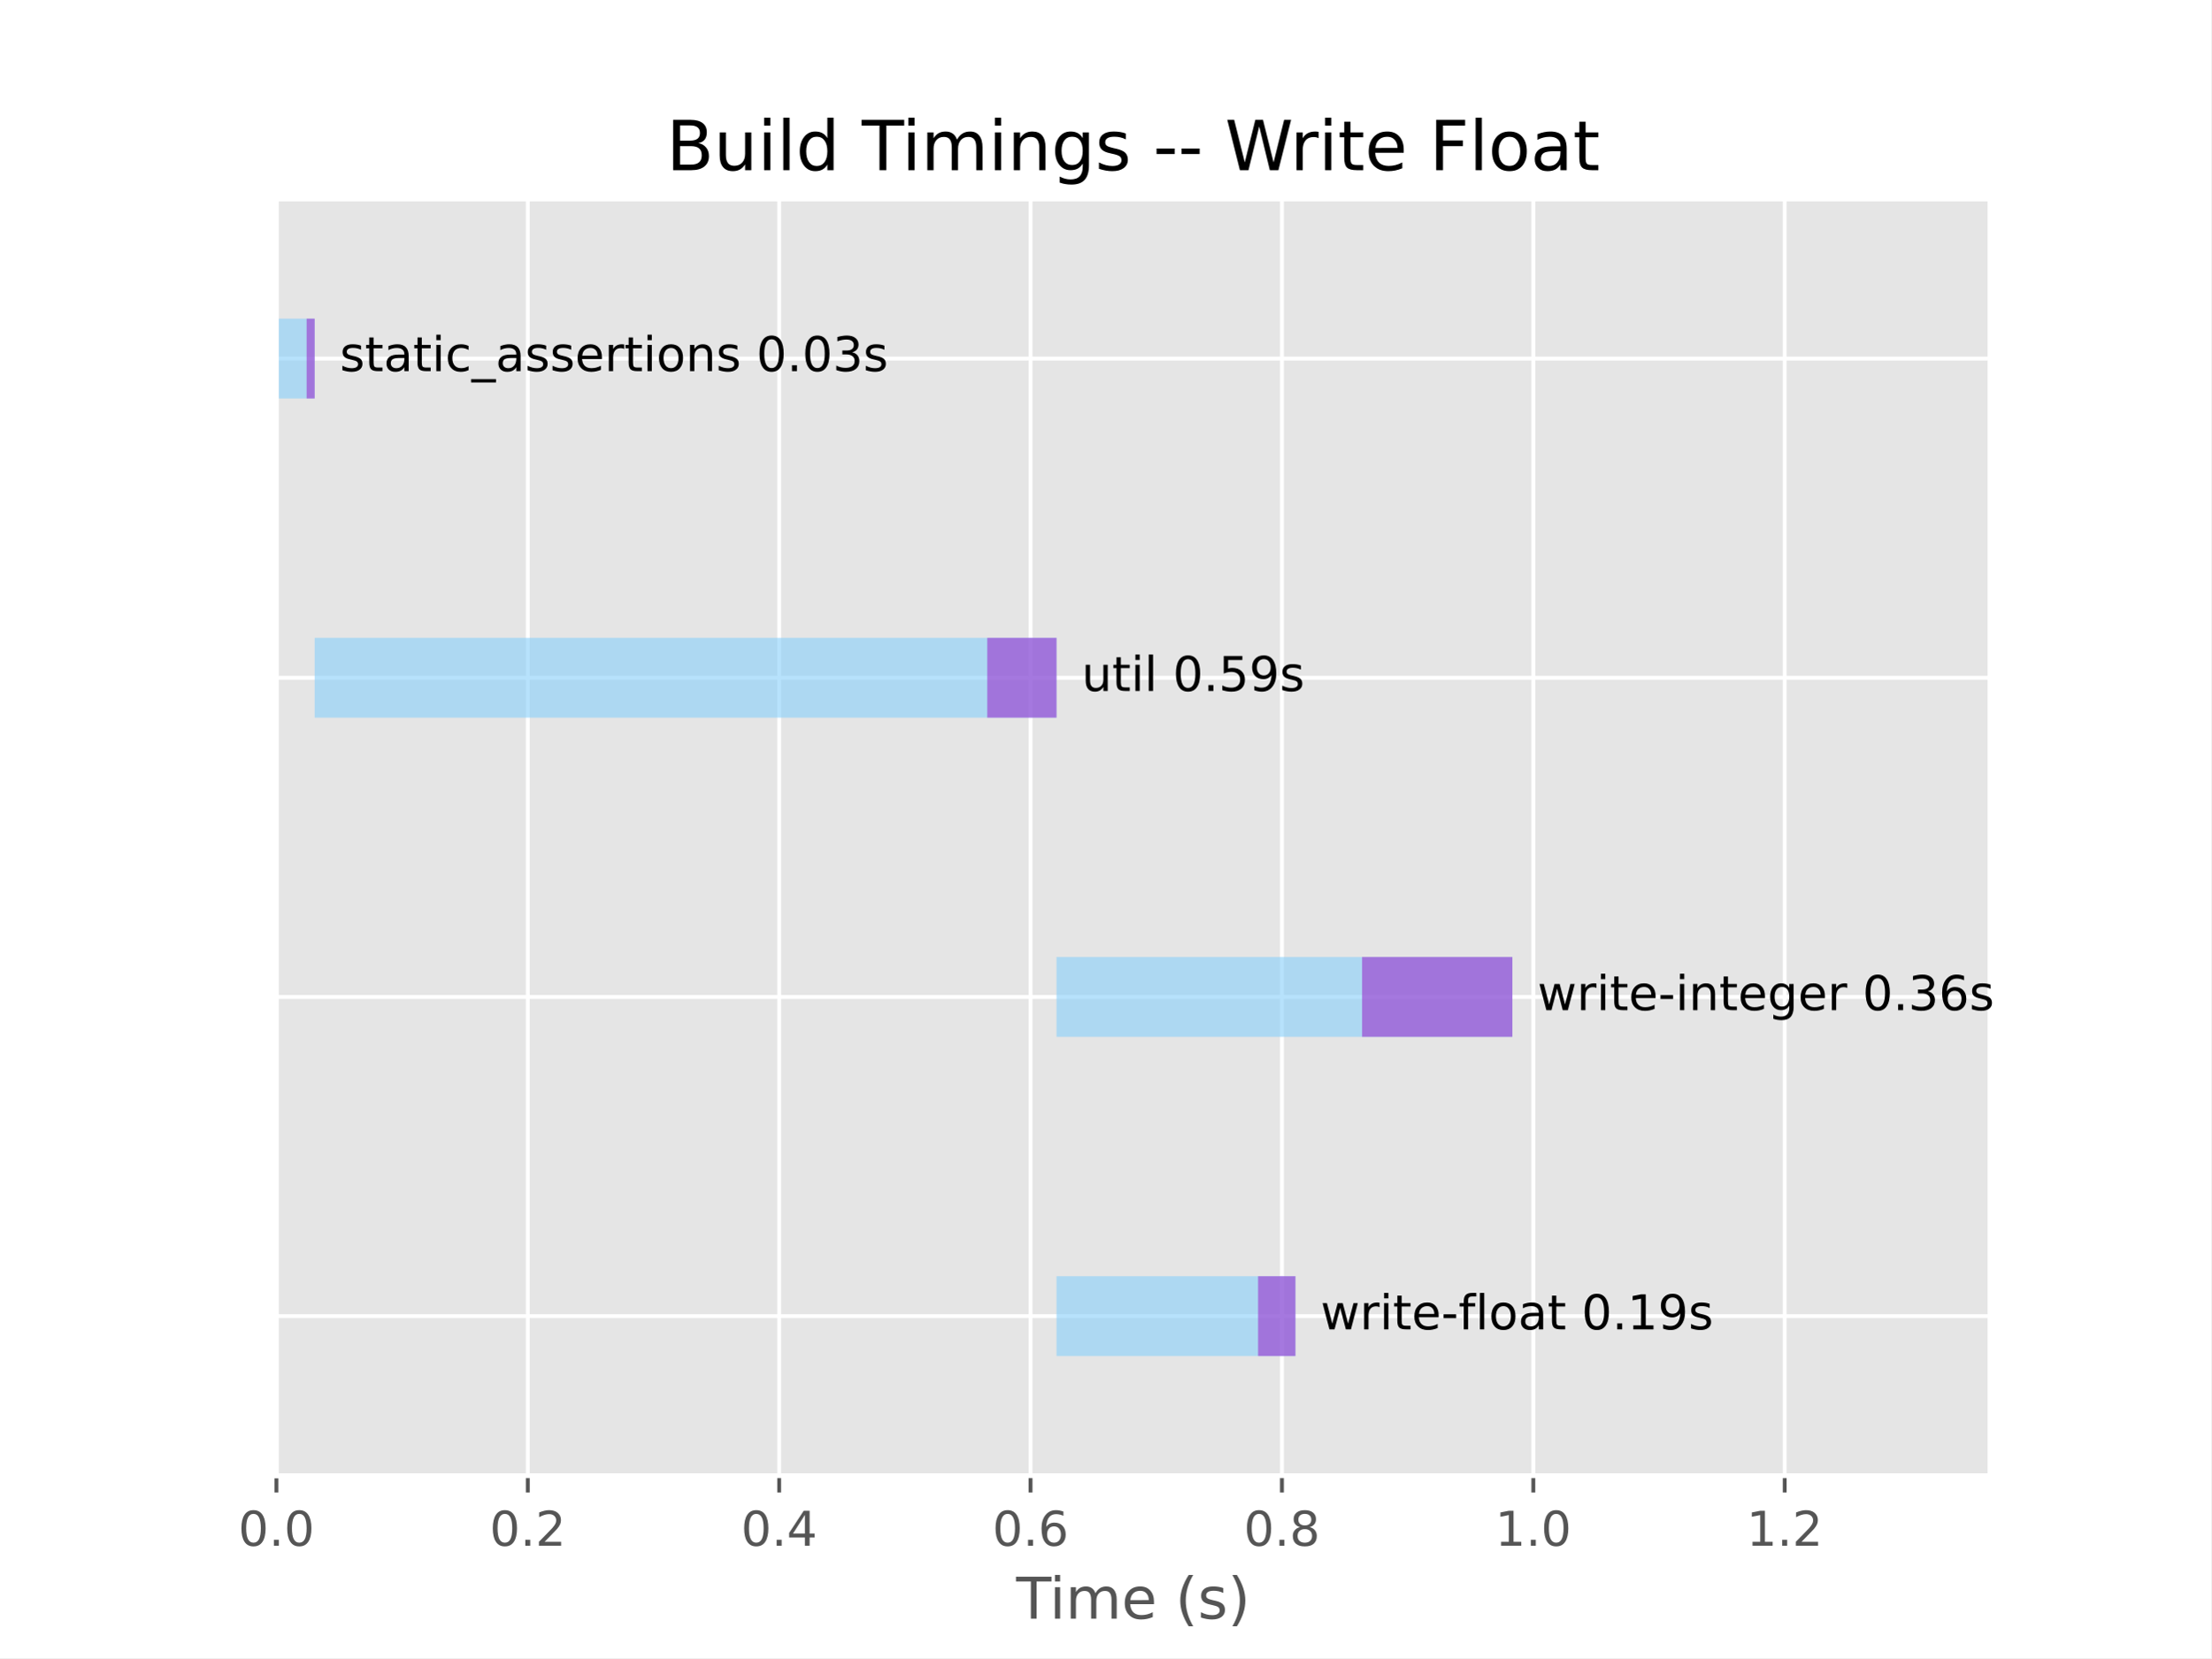
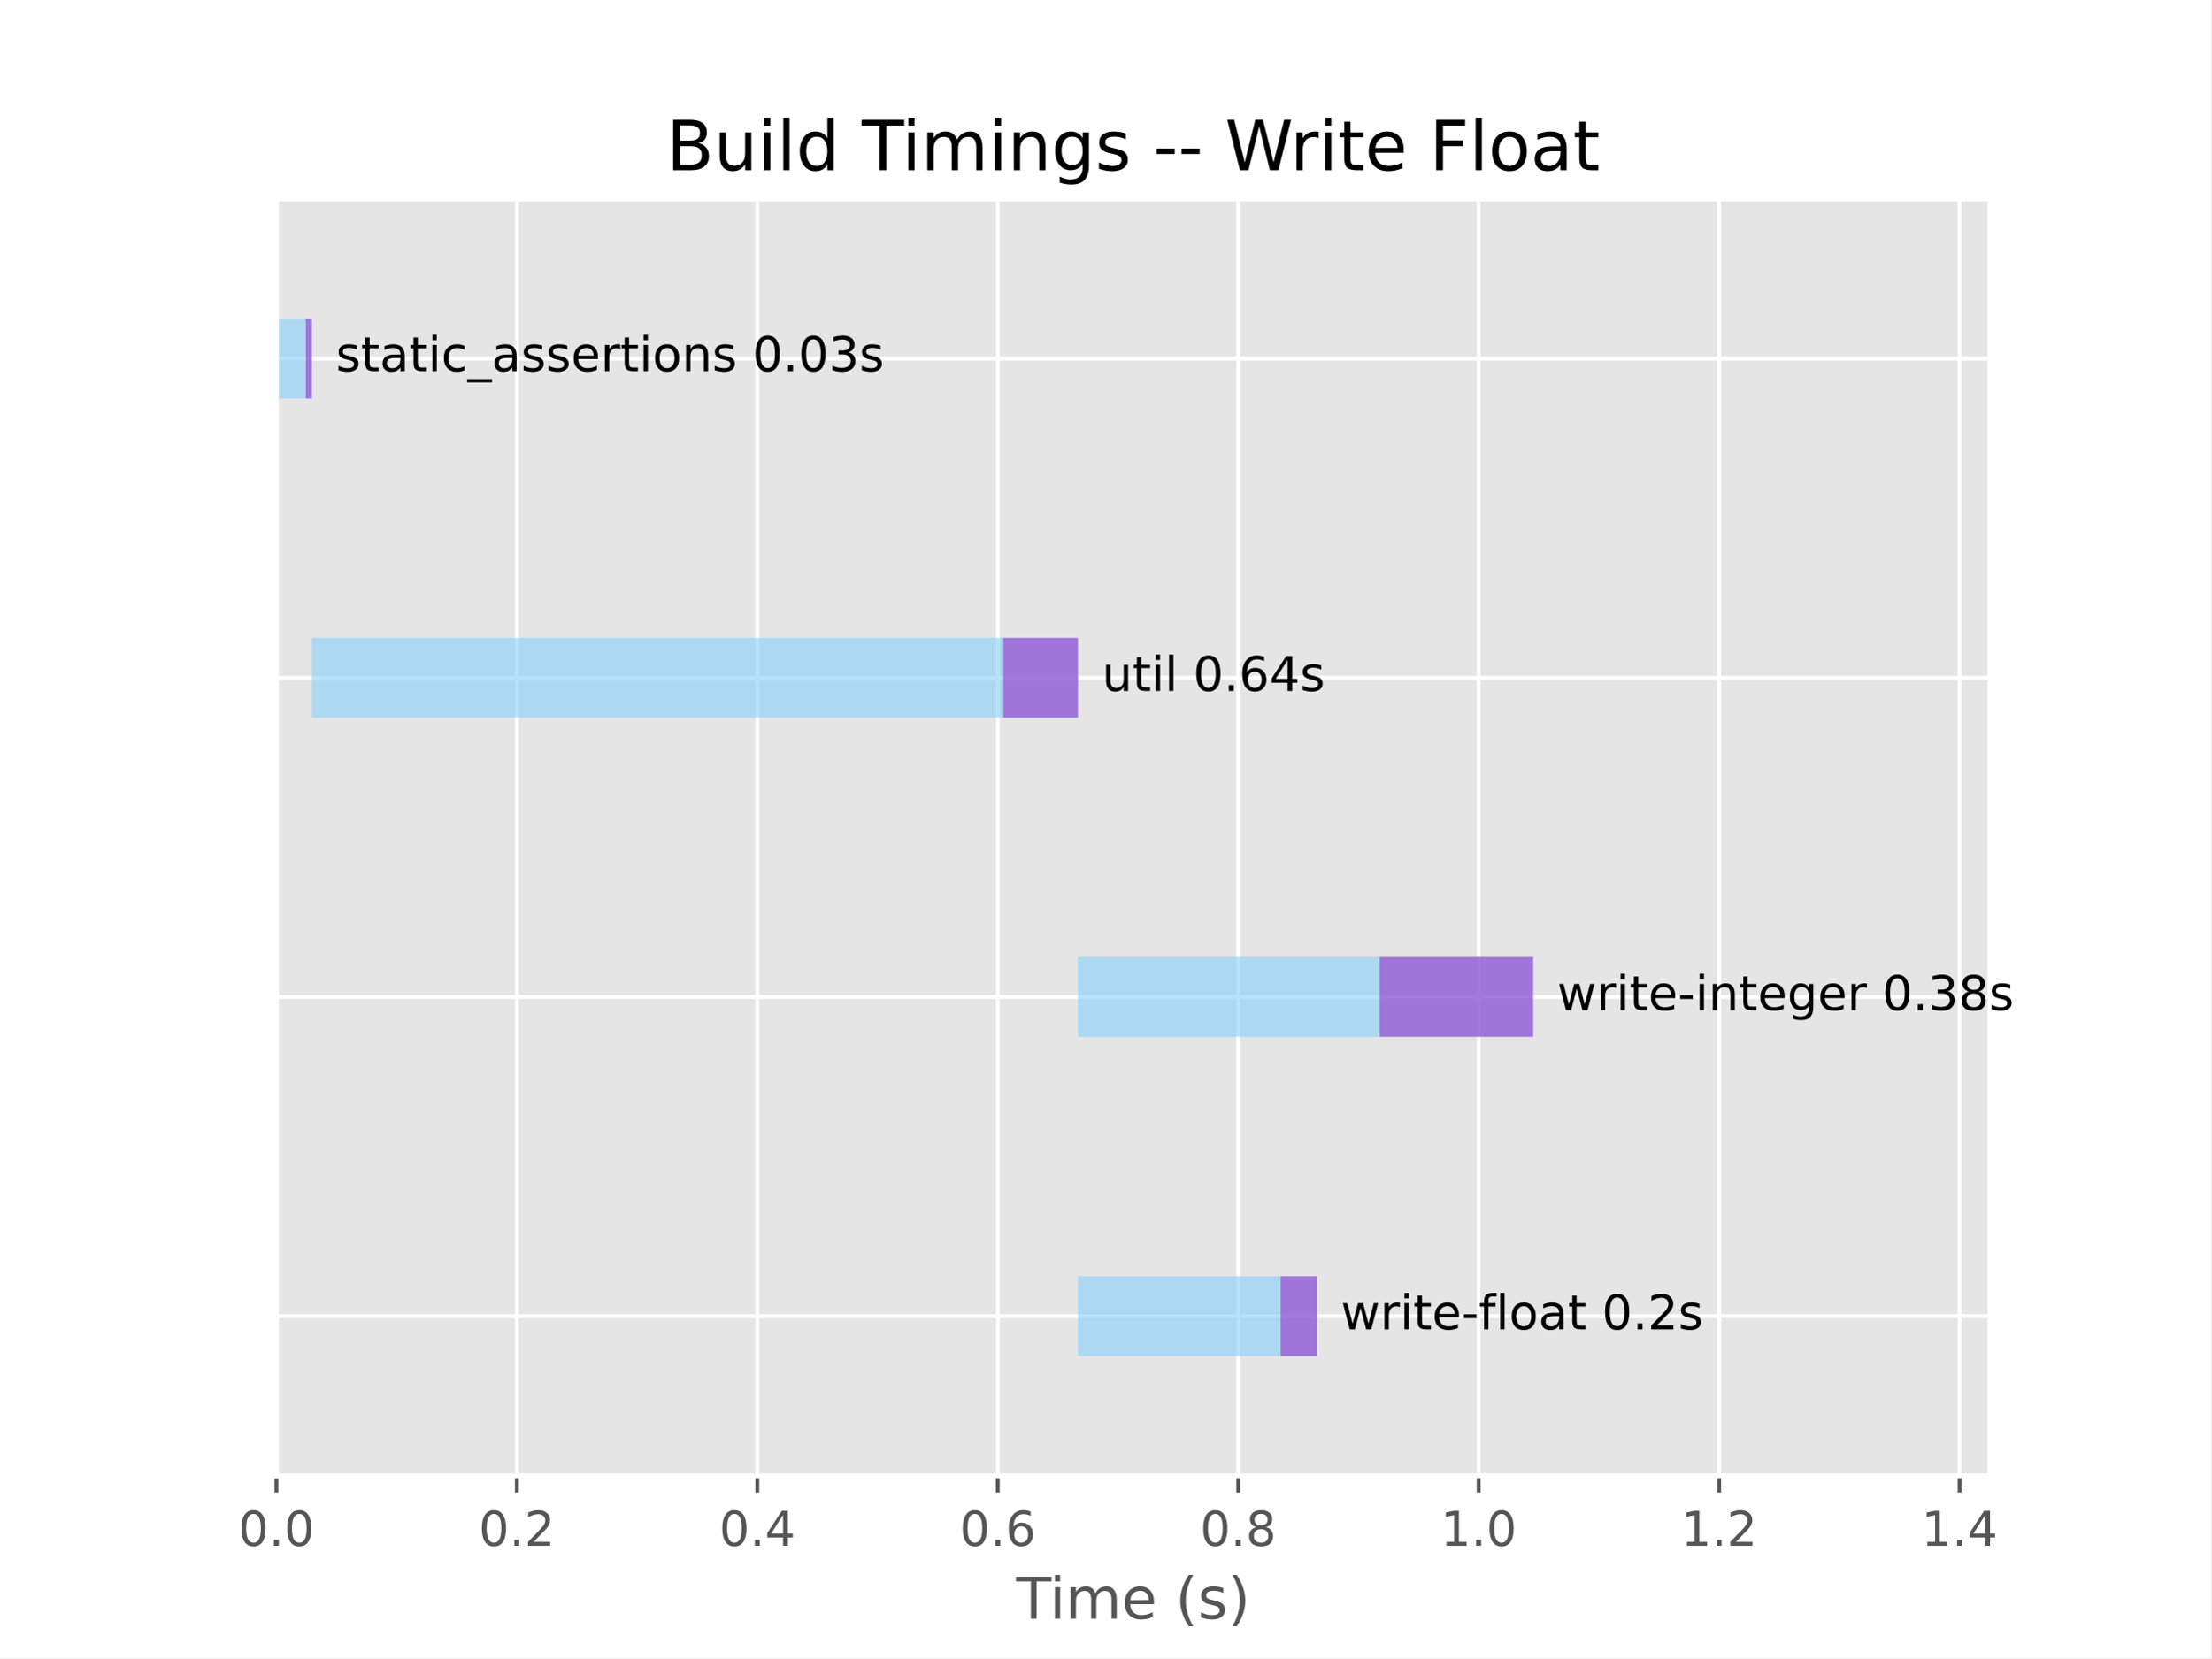
<svg xmlns="http://www.w3.org/2000/svg" xmlns:xlink="http://www.w3.org/1999/xlink" height="345.6pt" version="1.1" viewBox="0 0 460.8 345.6" width="460.8pt">
  <defs>
    <style type="text/css">*{stroke-linecap:butt;stroke-linejoin:round;}</style>
  </defs>
  <g id="figure_1">
    <g id="patch_1">
      <path d="M 0 345.6  L 460.8 345.6  L 460.8 0  L 0 0  z " style="fill:#ffffff;" />
    </g>
    <g id="axes_1">
      <g id="patch_2">
        <path d="M 57.6 307.584  L 414.72 307.584  L 414.72 41.472  L 57.6 41.472  z " style="fill:#e5e5e5;" />
      </g>
      <g id="matplotlib.axis_1">
        <g id="xtick_1">
          <g id="line2d_1">
-             <path clip-path="url(#pfa40075886)" d="M 57.6 307.584  L 57.6 41.472  " style="fill:none;stroke:#ffffff;stroke-linecap:square;stroke-width:0.8;" />
+             <path clip-path="url(#p452fd2277e)" d="M 57.6 307.584  L 57.6 41.472  " style="fill:none;stroke:#ffffff;stroke-linecap:square;stroke-width:0.8;" />
          </g>
          <g id="line2d_2">
            <defs>
-               <path d="M 0 0  L 0 3.5  " id="mae5dea736c" style="stroke:#555555;stroke-width:0.8;" />
+               <path d="M 0 0  L 0 3.5  " id="m1c976c9bee" style="stroke:#555555;stroke-width:0.8;" />
            </defs>
            <g>
-               <use style="fill:#555555;stroke:#555555;stroke-width:0.8;" x="57.6" xlink:href="#mae5dea736c" y="307.584" />
+               <use style="fill:#555555;stroke:#555555;stroke-width:0.8;" x="57.6" xlink:href="#m1c976c9bee" y="307.584" />
            </g>
          </g>
          <g id="text_1">
            <g style="fill:#555555;" transform="translate(49.64844 322.1824)scale(0.1 -0.1)">
              <defs>
                <path d="M 2034 4250  Q 1547 4250 1301 3770  Q 1056 3291 1056 2328  Q 1056 1369 1301 889  Q 1547 409 2034 409  Q 2525 409 2770 889  Q 3016 1369 3016 2328  Q 3016 3291 2770 3770  Q 2525 4250 2034 4250  z M 2034 4750  Q 2819 4750 3233 4129  Q 3647 3509 3647 2328  Q 3647 1150 3233 529  Q 2819 -91 2034 -91  Q 1250 -91 836 529  Q 422 1150 422 2328  Q 422 3509 836 4129  Q 1250 4750 2034 4750  z " id="DejaVuSans-30" transform="scale(0.015625)" />
                <path d="M 684 794  L 1344 794  L 1344 0  L 684 0  L 684 794  z " id="DejaVuSans-2e" transform="scale(0.015625)" />
              </defs>
              <use xlink:href="#DejaVuSans-30" />
              <use x="63.623" xlink:href="#DejaVuSans-2e" />
              <use x="95.41" xlink:href="#DejaVuSans-30" />
            </g>
          </g>
        </g>
        <g id="xtick_2">
          <g id="line2d_3">
-             <path clip-path="url(#pfa40075886)" d="M 109.99 307.584  L 109.99 41.472  " style="fill:none;stroke:#ffffff;stroke-linecap:square;stroke-width:0.8;" />
+             <path clip-path="url(#p452fd2277e)" d="M 107.712 307.584  L 107.712 41.472  " style="fill:none;stroke:#ffffff;stroke-linecap:square;stroke-width:0.8;" />
          </g>
          <g id="line2d_4">
            <g>
-               <use style="fill:#555555;stroke:#555555;stroke-width:0.8;" x="109.99" xlink:href="#mae5dea736c" y="307.584" />
+               <use style="fill:#555555;stroke:#555555;stroke-width:0.8;" x="107.712" xlink:href="#m1c976c9bee" y="307.584" />
            </g>
          </g>
          <g id="text_2">
-             <g style="fill:#555555;" transform="translate(102.0383 322.1824)scale(0.1 -0.1)">
+             <g style="fill:#555555;" transform="translate(99.76038 322.1824)scale(0.1 -0.1)">
              <defs>
                <path d="M 1228 531  L 3431 531  L 3431 0  L 469 0  L 469 531  Q 828 903 1448 1529  Q 2069 2156 2228 2338  Q 2531 2678 2651 2914  Q 2772 3150 2772 3378  Q 2772 3750 2511 3984  Q 2250 4219 1831 4219  Q 1534 4219 1204 4116  Q 875 4013 500 3803  L 500 4441  Q 881 4594 1212 4672  Q 1544 4750 1819 4750  Q 2544 4750 2975 4387  Q 3406 4025 3406 3419  Q 3406 3131 3298 2873  Q 3191 2616 2906 2266  Q 2828 2175 2409 1742  Q 1991 1309 1228 531  z " id="DejaVuSans-32" transform="scale(0.015625)" />
              </defs>
              <use xlink:href="#DejaVuSans-30" />
              <use x="63.623" xlink:href="#DejaVuSans-2e" />
              <use x="95.41" xlink:href="#DejaVuSans-32" />
            </g>
          </g>
        </g>
        <g id="xtick_3">
          <g id="line2d_5">
-             <path clip-path="url(#pfa40075886)" d="M 162.38 307.584  L 162.38 41.472  " style="fill:none;stroke:#ffffff;stroke-linecap:square;stroke-width:0.8;" />
+             <path clip-path="url(#p452fd2277e)" d="M 157.824 307.584  L 157.824 41.472  " style="fill:none;stroke:#ffffff;stroke-linecap:square;stroke-width:0.8;" />
          </g>
          <g id="line2d_6">
            <g>
-               <use style="fill:#555555;stroke:#555555;stroke-width:0.8;" x="162.38" xlink:href="#mae5dea736c" y="307.584" />
+               <use style="fill:#555555;stroke:#555555;stroke-width:0.8;" x="157.824" xlink:href="#m1c976c9bee" y="307.584" />
            </g>
          </g>
          <g id="text_3">
-             <g style="fill:#555555;" transform="translate(154.4281 322.1824)scale(0.1 -0.1)">
+             <g style="fill:#555555;" transform="translate(149.8723 322.1824)scale(0.1 -0.1)">
              <defs>
                <path d="M 2419 4116  L 825 1625  L 2419 1625  L 2419 4116  z M 2253 4666  L 3047 4666  L 3047 1625  L 3713 1625  L 3713 1100  L 3047 1100  L 3047 0  L 2419 0  L 2419 1100  L 313 1100  L 313 1709  L 2253 4666  z " id="DejaVuSans-34" transform="scale(0.015625)" />
              </defs>
              <use xlink:href="#DejaVuSans-30" />
              <use x="63.623" xlink:href="#DejaVuSans-2e" />
              <use x="95.41" xlink:href="#DejaVuSans-34" />
            </g>
          </g>
        </g>
        <g id="xtick_4">
          <g id="line2d_7">
-             <path clip-path="url(#pfa40075886)" d="M 214.769 307.584  L 214.769 41.472  " style="fill:none;stroke:#ffffff;stroke-linecap:square;stroke-width:0.8;" />
+             <path clip-path="url(#p452fd2277e)" d="M 207.936 307.584  L 207.936 41.472  " style="fill:none;stroke:#ffffff;stroke-linecap:square;stroke-width:0.8;" />
          </g>
          <g id="line2d_8">
            <g>
-               <use style="fill:#555555;stroke:#555555;stroke-width:0.8;" x="214.769" xlink:href="#mae5dea736c" y="307.584" />
+               <use style="fill:#555555;stroke:#555555;stroke-width:0.8;" x="207.936" xlink:href="#m1c976c9bee" y="307.584" />
            </g>
          </g>
          <g id="text_4">
-             <g style="fill:#555555;" transform="translate(206.8179 322.1824)scale(0.1 -0.1)">
+             <g style="fill:#555555;" transform="translate(199.9843 322.1824)scale(0.1 -0.1)">
              <defs>
                <path d="M 2113 2584  Q 1688 2584 1439 2293  Q 1191 2003 1191 1497  Q 1191 994 1439 701  Q 1688 409 2113 409  Q 2538 409 2786 701  Q 3034 994 3034 1497  Q 3034 2003 2786 2293  Q 2538 2584 2113 2584  z M 3366 4563  L 3366 3988  Q 3128 4100 2886 4159  Q 2644 4219 2406 4219  Q 1781 4219 1451 3797  Q 1122 3375 1075 2522  Q 1259 2794 1537 2939  Q 1816 3084 2150 3084  Q 2853 3084 3261 2657  Q 3669 2231 3669 1497  Q 3669 778 3244 343  Q 2819 -91 2113 -91  Q 1303 -91 875 529  Q 447 1150 447 2328  Q 447 3434 972 4092  Q 1497 4750 2381 4750  Q 2619 4750 2861 4703  Q 3103 4656 3366 4563  z " id="DejaVuSans-36" transform="scale(0.015625)" />
              </defs>
              <use xlink:href="#DejaVuSans-30" />
              <use x="63.623" xlink:href="#DejaVuSans-2e" />
              <use x="95.41" xlink:href="#DejaVuSans-36" />
            </g>
          </g>
        </g>
        <g id="xtick_5">
          <g id="line2d_9">
-             <path clip-path="url(#pfa40075886)" d="M 267.159 307.584  L 267.159 41.472  " style="fill:none;stroke:#ffffff;stroke-linecap:square;stroke-width:0.8;" />
+             <path clip-path="url(#p452fd2277e)" d="M 258.048 307.584  L 258.048 41.472  " style="fill:none;stroke:#ffffff;stroke-linecap:square;stroke-width:0.8;" />
          </g>
          <g id="line2d_10">
            <g>
-               <use style="fill:#555555;stroke:#555555;stroke-width:0.8;" x="267.159" xlink:href="#mae5dea736c" y="307.584" />
+               <use style="fill:#555555;stroke:#555555;stroke-width:0.8;" x="258.048" xlink:href="#m1c976c9bee" y="307.584" />
            </g>
          </g>
          <g id="text_5">
-             <g style="fill:#555555;" transform="translate(259.2078 322.1824)scale(0.1 -0.1)">
+             <g style="fill:#555555;" transform="translate(250.0962 322.1824)scale(0.1 -0.1)">
              <defs>
                <path d="M 2034 2216  Q 1584 2216 1326 1975  Q 1069 1734 1069 1313  Q 1069 891 1326 650  Q 1584 409 2034 409  Q 2484 409 2743 651  Q 3003 894 3003 1313  Q 3003 1734 2745 1975  Q 2488 2216 2034 2216  z M 1403 2484  Q 997 2584 770 2862  Q 544 3141 544 3541  Q 544 4100 942 4425  Q 1341 4750 2034 4750  Q 2731 4750 3128 4425  Q 3525 4100 3525 3541  Q 3525 3141 3298 2862  Q 3072 2584 2669 2484  Q 3125 2378 3379 2068  Q 3634 1759 3634 1313  Q 3634 634 3220 271  Q 2806 -91 2034 -91  Q 1263 -91 848 271  Q 434 634 434 1313  Q 434 1759 690 2068  Q 947 2378 1403 2484  z M 1172 3481  Q 1172 3119 1398 2916  Q 1625 2713 2034 2713  Q 2441 2713 2670 2916  Q 2900 3119 2900 3481  Q 2900 3844 2670 4047  Q 2441 4250 2034 4250  Q 1625 4250 1398 4047  Q 1172 3844 1172 3481  z " id="DejaVuSans-38" transform="scale(0.015625)" />
              </defs>
              <use xlink:href="#DejaVuSans-30" />
              <use x="63.623" xlink:href="#DejaVuSans-2e" />
              <use x="95.41" xlink:href="#DejaVuSans-38" />
            </g>
          </g>
        </g>
        <g id="xtick_6">
          <g id="line2d_11">
-             <path clip-path="url(#pfa40075886)" d="M 319.549 307.584  L 319.549 41.472  " style="fill:none;stroke:#ffffff;stroke-linecap:square;stroke-width:0.8;" />
+             <path clip-path="url(#p452fd2277e)" d="M 308.16 307.584  L 308.16 41.472  " style="fill:none;stroke:#ffffff;stroke-linecap:square;stroke-width:0.8;" />
          </g>
          <g id="line2d_12">
            <g>
-               <use style="fill:#555555;stroke:#555555;stroke-width:0.8;" x="319.549" xlink:href="#mae5dea736c" y="307.584" />
+               <use style="fill:#555555;stroke:#555555;stroke-width:0.8;" x="308.16" xlink:href="#m1c976c9bee" y="307.584" />
            </g>
          </g>
          <g id="text_6">
-             <g style="fill:#555555;" transform="translate(311.5976 322.1824)scale(0.1 -0.1)">
+             <g style="fill:#555555;" transform="translate(300.2082 322.1824)scale(0.1 -0.1)">
              <defs>
                <path d="M 794 531  L 1825 531  L 1825 4091  L 703 3866  L 703 4441  L 1819 4666  L 2450 4666  L 2450 531  L 3481 531  L 3481 0  L 794 0  L 794 531  z " id="DejaVuSans-31" transform="scale(0.015625)" />
              </defs>
              <use xlink:href="#DejaVuSans-31" />
              <use x="63.623" xlink:href="#DejaVuSans-2e" />
              <use x="95.41" xlink:href="#DejaVuSans-30" />
            </g>
          </g>
        </g>
        <g id="xtick_7">
          <g id="line2d_13">
-             <path clip-path="url(#pfa40075886)" d="M 371.939 307.584  L 371.939 41.472  " style="fill:none;stroke:#ffffff;stroke-linecap:square;stroke-width:0.8;" />
+             <path clip-path="url(#p452fd2277e)" d="M 358.272 307.584  L 358.272 41.472  " style="fill:none;stroke:#ffffff;stroke-linecap:square;stroke-width:0.8;" />
          </g>
          <g id="line2d_14">
            <g>
-               <use style="fill:#555555;stroke:#555555;stroke-width:0.8;" x="371.939" xlink:href="#mae5dea736c" y="307.584" />
+               <use style="fill:#555555;stroke:#555555;stroke-width:0.8;" x="358.272" xlink:href="#m1c976c9bee" y="307.584" />
            </g>
          </g>
          <g id="text_7">
-             <g style="fill:#555555;" transform="translate(363.9874 322.1824)scale(0.1 -0.1)">
+             <g style="fill:#555555;" transform="translate(350.3201 322.1824)scale(0.1 -0.1)">
              <use xlink:href="#DejaVuSans-31" />
              <use x="63.623" xlink:href="#DejaVuSans-2e" />
              <use x="95.41" xlink:href="#DejaVuSans-32" />
            </g>
          </g>
        </g>
-         <g id="text_8">
+         <g id="xtick_8">
+           <g id="line2d_15">
+             <path clip-path="url(#p452fd2277e)" d="M 408.384 307.584  L 408.384 41.472  " style="fill:none;stroke:#ffffff;stroke-linecap:square;stroke-width:0.8;" />
+           </g>
+           <g id="line2d_16">
+             <g>
+               <use style="fill:#555555;stroke:#555555;stroke-width:0.8;" x="408.384" xlink:href="#m1c976c9bee" y="307.584" />
+             </g>
+           </g>
+           <g id="text_8">
+             <g style="fill:#555555;" transform="translate(400.4321 322.1824)scale(0.1 -0.1)">
+               <use xlink:href="#DejaVuSans-31" />
+               <use x="63.623" xlink:href="#DejaVuSans-2e" />
+               <use x="95.41" xlink:href="#DejaVuSans-34" />
+             </g>
+           </g>
+         </g>
+         <g id="text_9">
          <g style="fill:#555555;" transform="translate(211.7653 337.3802)scale(0.12 -0.12)">
            <defs>
              <path d="M -19 4666  L 3928 4666  L 3928 4134  L 2272 4134  L 2272 0  L 1638 0  L 1638 4134  L -19 4134  L -19 4666  z " id="DejaVuSans-54" transform="scale(0.015625)" />
              <path d="M 603 3500  L 1178 3500  L 1178 0  L 603 0  L 603 3500  z M 603 4863  L 1178 4863  L 1178 4134  L 603 4134  L 603 4863  z " id="DejaVuSans-69" transform="scale(0.015625)" />
              <path d="M 3328 2828  Q 3544 3216 3844 3400  Q 4144 3584 4550 3584  Q 5097 3584 5394 3201  Q 5691 2819 5691 2113  L 5691 0  L 5113 0  L 5113 2094  Q 5113 2597 4934 2840  Q 4756 3084 4391 3084  Q 3944 3084 3684 2787  Q 3425 2491 3425 1978  L 3425 0  L 2847 0  L 2847 2094  Q 2847 2600 2669 2842  Q 2491 3084 2119 3084  Q 1678 3084 1418 2786  Q 1159 2488 1159 1978  L 1159 0  L 581 0  L 581 3500  L 1159 3500  L 1159 2956  Q 1356 3278 1631 3431  Q 1906 3584 2284 3584  Q 2666 3584 2933 3390  Q 3200 3197 3328 2828  z " id="DejaVuSans-6d" transform="scale(0.015625)" />
              <path d="M 3597 1894  L 3597 1613  L 953 1613  Q 991 1019 1311 708  Q 1631 397 2203 397  Q 2534 397 2845 478  Q 3156 559 3463 722  L 3463 178  Q 3153 47 2828 -22  Q 2503 -91 2169 -91  Q 1331 -91 842 396  Q 353 884 353 1716  Q 353 2575 817 3079  Q 1281 3584 2069 3584  Q 2775 3584 3186 3129  Q 3597 2675 3597 1894  z M 3022 2063  Q 3016 2534 2758 2815  Q 2500 3097 2075 3097  Q 1594 3097 1305 2825  Q 1016 2553 972 2059  L 3022 2063  z " id="DejaVuSans-65" transform="scale(0.015625)" />
              <path id="DejaVuSans-20" transform="scale(0.015625)" />
              <path d="M 1984 4856  Q 1566 4138 1362 3434  Q 1159 2731 1159 2009  Q 1159 1288 1364 580  Q 1569 -128 1984 -844  L 1484 -844  Q 1016 -109 783 600  Q 550 1309 550 2009  Q 550 2706 781 3412  Q 1013 4119 1484 4856  L 1984 4856  z " id="DejaVuSans-28" transform="scale(0.015625)" />
              <path d="M 2834 3397  L 2834 2853  Q 2591 2978 2328 3040  Q 2066 3103 1784 3103  Q 1356 3103 1142 2972  Q 928 2841 928 2578  Q 928 2378 1081 2264  Q 1234 2150 1697 2047  L 1894 2003  Q 2506 1872 2764 1633  Q 3022 1394 3022 966  Q 3022 478 2636 193  Q 2250 -91 1575 -91  Q 1294 -91 989 -36  Q 684 19 347 128  L 347 722  Q 666 556 975 473  Q 1284 391 1588 391  Q 1994 391 2212 530  Q 2431 669 2431 922  Q 2431 1156 2273 1281  Q 2116 1406 1581 1522  L 1381 1569  Q 847 1681 609 1914  Q 372 2147 372 2553  Q 372 3047 722 3315  Q 1072 3584 1716 3584  Q 2034 3584 2315 3537  Q 2597 3491 2834 3397  z " id="DejaVuSans-73" transform="scale(0.015625)" />
              <path d="M 513 4856  L 1013 4856  Q 1481 4119 1714 3412  Q 1947 2706 1947 2009  Q 1947 1309 1714 600  Q 1481 -109 1013 -844  L 513 -844  Q 928 -128 1133 580  Q 1338 1288 1338 2009  Q 1338 2731 1133 3434  Q 928 4138 513 4856  z " id="DejaVuSans-29" transform="scale(0.015625)" />
            </defs>
            <use xlink:href="#DejaVuSans-54" />
            <use x="57.959" xlink:href="#DejaVuSans-69" />
            <use x="85.742" xlink:href="#DejaVuSans-6d" />
            <use x="183.154" xlink:href="#DejaVuSans-65" />
            <use x="244.678" xlink:href="#DejaVuSans-20" />
            <use x="276.465" xlink:href="#DejaVuSans-28" />
            <use x="315.479" xlink:href="#DejaVuSans-73" />
            <use x="367.578" xlink:href="#DejaVuSans-29" />
          </g>
        </g>
      </g>
      <g id="matplotlib.axis_2">
        <g id="ytick_1">
-           <g id="line2d_15">
-             <path clip-path="url(#pfa40075886)" d="M 57.6 274.32  L 414.72 274.32  " style="fill:none;stroke:#ffffff;stroke-linecap:square;stroke-width:0.8;" />
-           </g>
-           <g id="line2d_16" />
+           <g id="line2d_17">
+             <path clip-path="url(#p452fd2277e)" d="M 57.6 274.32  L 414.72 274.32  " style="fill:none;stroke:#ffffff;stroke-linecap:square;stroke-width:0.8;" />
+           </g>
+           <g id="line2d_18" />
        </g>
        <g id="ytick_2">
-           <g id="line2d_17">
-             <path clip-path="url(#pfa40075886)" d="M 57.6 207.792  L 414.72 207.792  " style="fill:none;stroke:#ffffff;stroke-linecap:square;stroke-width:0.8;" />
-           </g>
-           <g id="line2d_18" />
+           <g id="line2d_19">
+             <path clip-path="url(#p452fd2277e)" d="M 57.6 207.792  L 414.72 207.792  " style="fill:none;stroke:#ffffff;stroke-linecap:square;stroke-width:0.8;" />
+           </g>
+           <g id="line2d_20" />
        </g>
        <g id="ytick_3">
-           <g id="line2d_19">
-             <path clip-path="url(#pfa40075886)" d="M 57.6 141.264  L 414.72 141.264  " style="fill:none;stroke:#ffffff;stroke-linecap:square;stroke-width:0.8;" />
-           </g>
-           <g id="line2d_20" />
+           <g id="line2d_21">
+             <path clip-path="url(#p452fd2277e)" d="M 57.6 141.264  L 414.72 141.264  " style="fill:none;stroke:#ffffff;stroke-linecap:square;stroke-width:0.8;" />
+           </g>
+           <g id="line2d_22" />
        </g>
        <g id="ytick_4">
-           <g id="line2d_21">
-             <path clip-path="url(#pfa40075886)" d="M 57.6 74.736  L 414.72 74.736  " style="fill:none;stroke:#ffffff;stroke-linecap:square;stroke-width:0.8;" />
-           </g>
-           <g id="line2d_22" />
+           <g id="line2d_23">
+             <path clip-path="url(#p452fd2277e)" d="M 57.6 74.736  L 414.72 74.736  " style="fill:none;stroke:#ffffff;stroke-linecap:square;stroke-width:0.8;" />
+           </g>
+           <g id="line2d_24" />
        </g>
      </g>
      <g id="patch_3">
-         <path clip-path="url(#pfa40075886)" d="M 57.6 83.052  L 65.573 83.052  L 65.573 66.42  L 57.6 66.42  z " style="fill:#87cefa;opacity:0.6;" />
+         <path clip-path="url(#p452fd2277e)" d="M 57.6 83.052  L 64.977 83.052  L 64.977 66.42  L 57.6 66.42  z " style="fill:#87cefa;opacity:0.6;" />
      </g>
      <g id="patch_4">
-         <path clip-path="url(#pfa40075886)" d="M 63.901 83.052  L 65.573 83.052  L 65.573 66.42  L 63.901 66.42  z " style="fill:#9932cc;opacity:0.6;" />
+         <path clip-path="url(#p452fd2277e)" d="M 63.737 83.052  L 64.977 83.052  L 64.977 66.42  L 63.737 66.42  z " style="fill:#9932cc;opacity:0.6;" />
      </g>
      <g id="patch_5">
-         <path clip-path="url(#pfa40075886)" d="M 65.573 149.58  L 220.18 149.58  L 220.18 132.948  L 65.573 132.948  z " style="fill:#87cefa;opacity:0.6;" />
+         <path clip-path="url(#p452fd2277e)" d="M 64.977 149.58  L 224.649 149.58  L 224.649 132.948  L 64.977 132.948  z " style="fill:#87cefa;opacity:0.6;" />
      </g>
      <g id="patch_6">
-         <path clip-path="url(#pfa40075886)" d="M 205.746 149.58  L 220.18 149.58  L 220.18 132.948  L 205.746 132.948  z " style="fill:#9932cc;opacity:0.6;" />
+         <path clip-path="url(#p452fd2277e)" d="M 209.091 149.58  L 224.649 149.58  L 224.649 132.948  L 209.091 132.948  z " style="fill:#9932cc;opacity:0.6;" />
      </g>
      <g id="patch_7">
-         <path clip-path="url(#pfa40075886)" d="M 220.18 216.108  L 315.179 216.108  L 315.179 199.476  L 220.18 199.476  z " style="fill:#87cefa;opacity:0.6;" />
+         <path clip-path="url(#p452fd2277e)" d="M 224.649 216.108  L 319.507 216.108  L 319.507 199.476  L 224.649 199.476  z " style="fill:#87cefa;opacity:0.6;" />
      </g>
      <g id="patch_8">
-         <path clip-path="url(#pfa40075886)" d="M 283.859 216.108  L 315.179 216.108  L 315.179 199.476  L 283.859 199.476  z " style="fill:#9932cc;opacity:0.6;" />
+         <path clip-path="url(#p452fd2277e)" d="M 287.524 216.108  L 319.507 216.108  L 319.507 199.476  L 287.524 199.476  z " style="fill:#9932cc;opacity:0.6;" />
      </g>
      <g id="patch_9">
-         <path clip-path="url(#pfa40075886)" d="M 220.18 282.636  L 269.972 282.636  L 269.972 266.004  L 220.18 266.004  z " style="fill:#87cefa;opacity:0.6;" />
+         <path clip-path="url(#p452fd2277e)" d="M 224.649 282.636  L 274.436 282.636  L 274.436 266.004  L 224.649 266.004  z " style="fill:#87cefa;opacity:0.6;" />
      </g>
      <g id="patch_10">
-         <path clip-path="url(#pfa40075886)" d="M 262.188 282.636  L 269.972 282.636  L 269.972 266.004  L 262.188 266.004  z " style="fill:#9932cc;opacity:0.6;" />
+         <path clip-path="url(#p452fd2277e)" d="M 266.888 282.636  L 274.436 282.636  L 274.436 266.004  L 266.888 266.004  z " style="fill:#9932cc;opacity:0.6;" />
      </g>
      <g id="patch_11">
        <path d="M 57.6 307.584  L 57.6 41.472  " style="fill:none;stroke:#ffffff;stroke-linecap:square;stroke-linejoin:miter;" />
      </g>
      <g id="patch_12">
        <path d="M 414.72 307.584  L 414.72 41.472  " style="fill:none;stroke:#ffffff;stroke-linecap:square;stroke-linejoin:miter;" />
      </g>
      <g id="patch_13">
        <path d="M 57.6 307.584  L 414.72 307.584  " style="fill:none;stroke:#ffffff;stroke-linecap:square;stroke-linejoin:miter;" />
      </g>
      <g id="patch_14">
        <path d="M 57.6 41.472  L 414.72 41.472  " style="fill:none;stroke:#ffffff;stroke-linecap:square;stroke-linejoin:miter;" />
      </g>
-       <g id="text_9">
-         <g transform="translate(70.81215 77.35631)scale(0.1 -0.1)">
+       <g id="text_10">
+         <g transform="translate(69.9882 77.35631)scale(0.1 -0.1)">
          <defs>
            <path d="M 1172 4494  L 1172 3500  L 2356 3500  L 2356 3053  L 1172 3053  L 1172 1153  Q 1172 725 1289 603  Q 1406 481 1766 481  L 2356 481  L 2356 0  L 1766 0  Q 1100 0 847 248  Q 594 497 594 1153  L 594 3053  L 172 3053  L 172 3500  L 594 3500  L 594 4494  L 1172 4494  z " id="DejaVuSans-74" transform="scale(0.015625)" />
            <path d="M 2194 1759  Q 1497 1759 1228 1600  Q 959 1441 959 1056  Q 959 750 1161 570  Q 1363 391 1709 391  Q 2188 391 2477 730  Q 2766 1069 2766 1631  L 2766 1759  L 2194 1759  z M 3341 1997  L 3341 0  L 2766 0  L 2766 531  Q 2569 213 2275 61  Q 1981 -91 1556 -91  Q 1019 -91 701 211  Q 384 513 384 1019  Q 384 1609 779 1909  Q 1175 2209 1959 2209  L 2766 2209  L 2766 2266  Q 2766 2663 2505 2880  Q 2244 3097 1772 3097  Q 1472 3097 1187 3025  Q 903 2953 641 2809  L 641 3341  Q 956 3463 1253 3523  Q 1550 3584 1831 3584  Q 2591 3584 2966 3190  Q 3341 2797 3341 1997  z " id="DejaVuSans-61" transform="scale(0.015625)" />
            <path d="M 3122 3366  L 3122 2828  Q 2878 2963 2633 3030  Q 2388 3097 2138 3097  Q 1578 3097 1268 2742  Q 959 2388 959 1747  Q 959 1106 1268 751  Q 1578 397 2138 397  Q 2388 397 2633 464  Q 2878 531 3122 666  L 3122 134  Q 2881 22 2623 -34  Q 2366 -91 2075 -91  Q 1284 -91 818 406  Q 353 903 353 1747  Q 353 2603 823 3093  Q 1294 3584 2113 3584  Q 2378 3584 2631 3529  Q 2884 3475 3122 3366  z " id="DejaVuSans-63" transform="scale(0.015625)" />
            <path d="M 3263 -1063  L 3263 -1509  L -63 -1509  L -63 -1063  L 3263 -1063  z " id="DejaVuSans-5f" transform="scale(0.015625)" />
            <path d="M 2631 2963  Q 2534 3019 2420 3045  Q 2306 3072 2169 3072  Q 1681 3072 1420 2755  Q 1159 2438 1159 1844  L 1159 0  L 581 0  L 581 3500  L 1159 3500  L 1159 2956  Q 1341 3275 1631 3429  Q 1922 3584 2338 3584  Q 2397 3584 2469 3576  Q 2541 3569 2628 3553  L 2631 2963  z " id="DejaVuSans-72" transform="scale(0.015625)" />
            <path d="M 1959 3097  Q 1497 3097 1228 2736  Q 959 2375 959 1747  Q 959 1119 1226 758  Q 1494 397 1959 397  Q 2419 397 2687 759  Q 2956 1122 2956 1747  Q 2956 2369 2687 2733  Q 2419 3097 1959 3097  z M 1959 3584  Q 2709 3584 3137 3096  Q 3566 2609 3566 1747  Q 3566 888 3137 398  Q 2709 -91 1959 -91  Q 1206 -91 779 398  Q 353 888 353 1747  Q 353 2609 779 3096  Q 1206 3584 1959 3584  z " id="DejaVuSans-6f" transform="scale(0.015625)" />
            <path d="M 3513 2113  L 3513 0  L 2938 0  L 2938 2094  Q 2938 2591 2744 2837  Q 2550 3084 2163 3084  Q 1697 3084 1428 2787  Q 1159 2491 1159 1978  L 1159 0  L 581 0  L 581 3500  L 1159 3500  L 1159 2956  Q 1366 3272 1645 3428  Q 1925 3584 2291 3584  Q 2894 3584 3203 3211  Q 3513 2838 3513 2113  z " id="DejaVuSans-6e" transform="scale(0.015625)" />
            <path d="M 2597 2516  Q 3050 2419 3304 2112  Q 3559 1806 3559 1356  Q 3559 666 3084 287  Q 2609 -91 1734 -91  Q 1441 -91 1130 -33  Q 819 25 488 141  L 488 750  Q 750 597 1062 519  Q 1375 441 1716 441  Q 2309 441 2620 675  Q 2931 909 2931 1356  Q 2931 1769 2642 2001  Q 2353 2234 1838 2234  L 1294 2234  L 1294 2753  L 1863 2753  Q 2328 2753 2575 2939  Q 2822 3125 2822 3475  Q 2822 3834 2567 4026  Q 2313 4219 1838 4219  Q 1578 4219 1281 4162  Q 984 4106 628 3988  L 628 4550  Q 988 4650 1302 4700  Q 1616 4750 1894 4750  Q 2613 4750 3031 4423  Q 3450 4097 3450 3541  Q 3450 3153 3228 2886  Q 3006 2619 2597 2516  z " id="DejaVuSans-33" transform="scale(0.015625)" />
          </defs>
          <use xlink:href="#DejaVuSans-73" />
          <use x="52.1" xlink:href="#DejaVuSans-74" />
          <use x="91.309" xlink:href="#DejaVuSans-61" />
          <use x="152.588" xlink:href="#DejaVuSans-74" />
          <use x="191.797" xlink:href="#DejaVuSans-69" />
          <use x="219.58" xlink:href="#DejaVuSans-63" />
          <use x="274.561" xlink:href="#DejaVuSans-5f" />
          <use x="324.561" xlink:href="#DejaVuSans-61" />
          <use x="385.84" xlink:href="#DejaVuSans-73" />
          <use x="437.939" xlink:href="#DejaVuSans-73" />
          <use x="490.039" xlink:href="#DejaVuSans-65" />
          <use x="551.562" xlink:href="#DejaVuSans-72" />
          <use x="592.676" xlink:href="#DejaVuSans-74" />
          <use x="631.885" xlink:href="#DejaVuSans-69" />
          <use x="659.668" xlink:href="#DejaVuSans-6f" />
          <use x="720.85" xlink:href="#DejaVuSans-6e" />
          <use x="784.229" xlink:href="#DejaVuSans-73" />
          <use x="836.328" xlink:href="#DejaVuSans-20" />
          <use x="868.115" xlink:href="#DejaVuSans-30" />
          <use x="931.738" xlink:href="#DejaVuSans-2e" />
          <use x="963.525" xlink:href="#DejaVuSans-30" />
          <use x="1027.148" xlink:href="#DejaVuSans-33" />
          <use x="1090.771" xlink:href="#DejaVuSans-73" />
        </g>
      </g>
-       <g id="text_10">
-         <g transform="translate(225.4186 144.0234)scale(0.1 -0.1)">
+       <g id="text_11">
+         <g transform="translate(229.6606 144.0234)scale(0.1 -0.1)">
          <defs>
            <path d="M 544 1381  L 544 3500  L 1119 3500  L 1119 1403  Q 1119 906 1312 657  Q 1506 409 1894 409  Q 2359 409 2629 706  Q 2900 1003 2900 1516  L 2900 3500  L 3475 3500  L 3475 0  L 2900 0  L 2900 538  Q 2691 219 2414 64  Q 2138 -91 1772 -91  Q 1169 -91 856 284  Q 544 659 544 1381  z M 1991 3584  L 1991 3584  z " id="DejaVuSans-75" transform="scale(0.015625)" />
            <path d="M 603 4863  L 1178 4863  L 1178 0  L 603 0  L 603 4863  z " id="DejaVuSans-6c" transform="scale(0.015625)" />
-             <path d="M 691 4666  L 3169 4666  L 3169 4134  L 1269 4134  L 1269 2991  Q 1406 3038 1543 3061  Q 1681 3084 1819 3084  Q 2600 3084 3056 2656  Q 3513 2228 3513 1497  Q 3513 744 3044 326  Q 2575 -91 1722 -91  Q 1428 -91 1123 -41  Q 819 9 494 109  L 494 744  Q 775 591 1075 516  Q 1375 441 1709 441  Q 2250 441 2565 725  Q 2881 1009 2881 1497  Q 2881 1984 2565 2268  Q 2250 2553 1709 2553  Q 1456 2553 1204 2497  Q 953 2441 691 2322  L 691 4666  z " id="DejaVuSans-35" transform="scale(0.015625)" />
-             <path d="M 703 97  L 703 672  Q 941 559 1184 500  Q 1428 441 1663 441  Q 2288 441 2617 861  Q 2947 1281 2994 2138  Q 2813 1869 2534 1725  Q 2256 1581 1919 1581  Q 1219 1581 811 2004  Q 403 2428 403 3163  Q 403 3881 828 4315  Q 1253 4750 1959 4750  Q 2769 4750 3195 4129  Q 3622 3509 3622 2328  Q 3622 1225 3098 567  Q 2575 -91 1691 -91  Q 1453 -91 1209 -44  Q 966 3 703 97  z M 1959 2075  Q 2384 2075 2632 2365  Q 2881 2656 2881 3163  Q 2881 3666 2632 3958  Q 2384 4250 1959 4250  Q 1534 4250 1286 3958  Q 1038 3666 1038 3163  Q 1038 2656 1286 2365  Q 1534 2075 1959 2075  z " id="DejaVuSans-39" transform="scale(0.015625)" />
          </defs>
          <use xlink:href="#DejaVuSans-75" />
          <use x="63.379" xlink:href="#DejaVuSans-74" />
          <use x="102.588" xlink:href="#DejaVuSans-69" />
          <use x="130.371" xlink:href="#DejaVuSans-6c" />
          <use x="158.154" xlink:href="#DejaVuSans-20" />
          <use x="189.941" xlink:href="#DejaVuSans-30" />
          <use x="253.564" xlink:href="#DejaVuSans-2e" />
-           <use x="285.352" xlink:href="#DejaVuSans-35" />
-           <use x="348.975" xlink:href="#DejaVuSans-39" />
+           <use x="285.352" xlink:href="#DejaVuSans-36" />
+           <use x="348.975" xlink:href="#DejaVuSans-34" />
          <use x="412.598" xlink:href="#DejaVuSans-73" />
        </g>
      </g>
-       <g id="text_11">
-         <g transform="translate(320.4183 210.5514)scale(0.1 -0.1)">
+       <g id="text_12">
+         <g transform="translate(324.5185 210.5514)scale(0.1 -0.1)">
          <defs>
            <path d="M 269 3500  L 844 3500  L 1563 769  L 2278 3500  L 2956 3500  L 3675 769  L 4391 3500  L 4966 3500  L 4050 0  L 3372 0  L 2619 2869  L 1863 0  L 1184 0  L 269 3500  z " id="DejaVuSans-77" transform="scale(0.015625)" />
            <path d="M 313 2009  L 1997 2009  L 1997 1497  L 313 1497  L 313 2009  z " id="DejaVuSans-2d" transform="scale(0.015625)" />
            <path d="M 2906 1791  Q 2906 2416 2648 2759  Q 2391 3103 1925 3103  Q 1463 3103 1205 2759  Q 947 2416 947 1791  Q 947 1169 1205 825  Q 1463 481 1925 481  Q 2391 481 2648 825  Q 2906 1169 2906 1791  z M 3481 434  Q 3481 -459 3084 -895  Q 2688 -1331 1869 -1331  Q 1566 -1331 1297 -1286  Q 1028 -1241 775 -1147  L 775 -588  Q 1028 -725 1275 -790  Q 1522 -856 1778 -856  Q 2344 -856 2625 -561  Q 2906 -266 2906 331  L 2906 616  Q 2728 306 2450 153  Q 2172 0 1784 0  Q 1141 0 747 490  Q 353 981 353 1791  Q 353 2603 747 3093  Q 1141 3584 1784 3584  Q 2172 3584 2450 3431  Q 2728 3278 2906 2969  L 2906 3500  L 3481 3500  L 3481 434  z " id="DejaVuSans-67" transform="scale(0.015625)" />
          </defs>
          <use xlink:href="#DejaVuSans-77" />
          <use x="81.787" xlink:href="#DejaVuSans-72" />
          <use x="122.9" xlink:href="#DejaVuSans-69" />
          <use x="150.684" xlink:href="#DejaVuSans-74" />
          <use x="189.893" xlink:href="#DejaVuSans-65" />
          <use x="251.416" xlink:href="#DejaVuSans-2d" />
          <use x="287.5" xlink:href="#DejaVuSans-69" />
          <use x="315.283" xlink:href="#DejaVuSans-6e" />
          <use x="378.662" xlink:href="#DejaVuSans-74" />
          <use x="417.871" xlink:href="#DejaVuSans-65" />
          <use x="479.395" xlink:href="#DejaVuSans-67" />
          <use x="542.871" xlink:href="#DejaVuSans-65" />
          <use x="604.395" xlink:href="#DejaVuSans-72" />
          <use x="645.508" xlink:href="#DejaVuSans-20" />
          <use x="677.295" xlink:href="#DejaVuSans-30" />
          <use x="740.918" xlink:href="#DejaVuSans-2e" />
          <use x="772.705" xlink:href="#DejaVuSans-33" />
-           <use x="836.328" xlink:href="#DejaVuSans-36" />
+           <use x="836.328" xlink:href="#DejaVuSans-38" />
          <use x="899.951" xlink:href="#DejaVuSans-73" />
        </g>
      </g>
-       <g id="text_12">
-         <g transform="translate(275.211 277.0794)scale(0.1 -0.1)">
+       <g id="text_13">
+         <g transform="translate(279.4475 277.0794)scale(0.1 -0.1)">
          <defs>
            <path d="M 2375 4863  L 2375 4384  L 1825 4384  Q 1516 4384 1395 4259  Q 1275 4134 1275 3809  L 1275 3500  L 2222 3500  L 2222 3053  L 1275 3053  L 1275 0  L 697 0  L 697 3053  L 147 3053  L 147 3500  L 697 3500  L 697 3744  Q 697 4328 969 4595  Q 1241 4863 1831 4863  L 2375 4863  z " id="DejaVuSans-66" transform="scale(0.015625)" />
          </defs>
          <use xlink:href="#DejaVuSans-77" />
          <use x="81.787" xlink:href="#DejaVuSans-72" />
          <use x="122.9" xlink:href="#DejaVuSans-69" />
          <use x="150.684" xlink:href="#DejaVuSans-74" />
          <use x="189.893" xlink:href="#DejaVuSans-65" />
          <use x="251.416" xlink:href="#DejaVuSans-2d" />
          <use x="287.5" xlink:href="#DejaVuSans-66" />
          <use x="322.705" xlink:href="#DejaVuSans-6c" />
          <use x="350.488" xlink:href="#DejaVuSans-6f" />
          <use x="411.67" xlink:href="#DejaVuSans-61" />
          <use x="472.949" xlink:href="#DejaVuSans-74" />
          <use x="512.158" xlink:href="#DejaVuSans-20" />
          <use x="543.945" xlink:href="#DejaVuSans-30" />
          <use x="607.568" xlink:href="#DejaVuSans-2e" />
-           <use x="639.355" xlink:href="#DejaVuSans-31" />
-           <use x="702.979" xlink:href="#DejaVuSans-39" />
-           <use x="766.602" xlink:href="#DejaVuSans-73" />
-         </g>
-       </g>
-       <g id="text_13">
+           <use x="639.355" xlink:href="#DejaVuSans-32" />
+           <use x="702.979" xlink:href="#DejaVuSans-73" />
+         </g>
+       </g>
+       <g id="text_14">
        <g transform="translate(138.8767 35.472)scale(0.144 -0.144)">
          <defs>
            <path d="M 1259 2228  L 1259 519  L 2272 519  Q 2781 519 3026 730  Q 3272 941 3272 1375  Q 3272 1813 3026 2020  Q 2781 2228 2272 2228  L 1259 2228  z M 1259 4147  L 1259 2741  L 2194 2741  Q 2656 2741 2882 2914  Q 3109 3088 3109 3444  Q 3109 3797 2882 3972  Q 2656 4147 2194 4147  L 1259 4147  z M 628 4666  L 2241 4666  Q 2963 4666 3353 4366  Q 3744 4066 3744 3513  Q 3744 3084 3544 2831  Q 3344 2578 2956 2516  Q 3422 2416 3680 2098  Q 3938 1781 3938 1306  Q 3938 681 3513 340  Q 3088 0 2303 0  L 628 0  L 628 4666  z " id="DejaVuSans-42" transform="scale(0.015625)" />
            <path d="M 2906 2969  L 2906 4863  L 3481 4863  L 3481 0  L 2906 0  L 2906 525  Q 2725 213 2448 61  Q 2172 -91 1784 -91  Q 1150 -91 751 415  Q 353 922 353 1747  Q 353 2572 751 3078  Q 1150 3584 1784 3584  Q 2172 3584 2448 3432  Q 2725 3281 2906 2969  z M 947 1747  Q 947 1113 1208 752  Q 1469 391 1925 391  Q 2381 391 2643 752  Q 2906 1113 2906 1747  Q 2906 2381 2643 2742  Q 2381 3103 1925 3103  Q 1469 3103 1208 2742  Q 947 2381 947 1747  z " id="DejaVuSans-64" transform="scale(0.015625)" />
            <path d="M 213 4666  L 850 4666  L 1831 722  L 2809 4666  L 3519 4666  L 4500 722  L 5478 4666  L 6119 4666  L 4947 0  L 4153 0  L 3169 4050  L 2175 0  L 1381 0  L 213 4666  z " id="DejaVuSans-57" transform="scale(0.015625)" />
            <path d="M 628 4666  L 3309 4666  L 3309 4134  L 1259 4134  L 1259 2759  L 3109 2759  L 3109 2228  L 1259 2228  L 1259 0  L 628 0  L 628 4666  z " id="DejaVuSans-46" transform="scale(0.015625)" />
          </defs>
          <use xlink:href="#DejaVuSans-42" />
          <use x="68.604" xlink:href="#DejaVuSans-75" />
          <use x="131.982" xlink:href="#DejaVuSans-69" />
          <use x="159.766" xlink:href="#DejaVuSans-6c" />
          <use x="187.549" xlink:href="#DejaVuSans-64" />
          <use x="251.025" xlink:href="#DejaVuSans-20" />
          <use x="282.812" xlink:href="#DejaVuSans-54" />
          <use x="340.771" xlink:href="#DejaVuSans-69" />
          <use x="368.555" xlink:href="#DejaVuSans-6d" />
          <use x="465.967" xlink:href="#DejaVuSans-69" />
          <use x="493.75" xlink:href="#DejaVuSans-6e" />
          <use x="557.129" xlink:href="#DejaVuSans-67" />
          <use x="620.605" xlink:href="#DejaVuSans-73" />
          <use x="672.705" xlink:href="#DejaVuSans-20" />
          <use x="704.492" xlink:href="#DejaVuSans-2d" />
          <use x="740.576" xlink:href="#DejaVuSans-2d" />
          <use x="776.66" xlink:href="#DejaVuSans-20" />
          <use x="808.447" xlink:href="#DejaVuSans-57" />
          <use x="902.824" xlink:href="#DejaVuSans-72" />
          <use x="943.938" xlink:href="#DejaVuSans-69" />
          <use x="971.721" xlink:href="#DejaVuSans-74" />
          <use x="1010.93" xlink:href="#DejaVuSans-65" />
          <use x="1072.453" xlink:href="#DejaVuSans-20" />
          <use x="1104.24" xlink:href="#DejaVuSans-46" />
          <use x="1161.76" xlink:href="#DejaVuSans-6c" />
          <use x="1189.543" xlink:href="#DejaVuSans-6f" />
          <use x="1250.725" xlink:href="#DejaVuSans-61" />
          <use x="1312.004" xlink:href="#DejaVuSans-74" />
        </g>
      </g>
    </g>
  </g>
  <defs>
-     <clipPath id="pfa40075886">
+     <clipPath id="p452fd2277e">
      <rect height="266.112" width="357.12" x="57.6" y="41.472" />
    </clipPath>
  </defs>
</svg>
